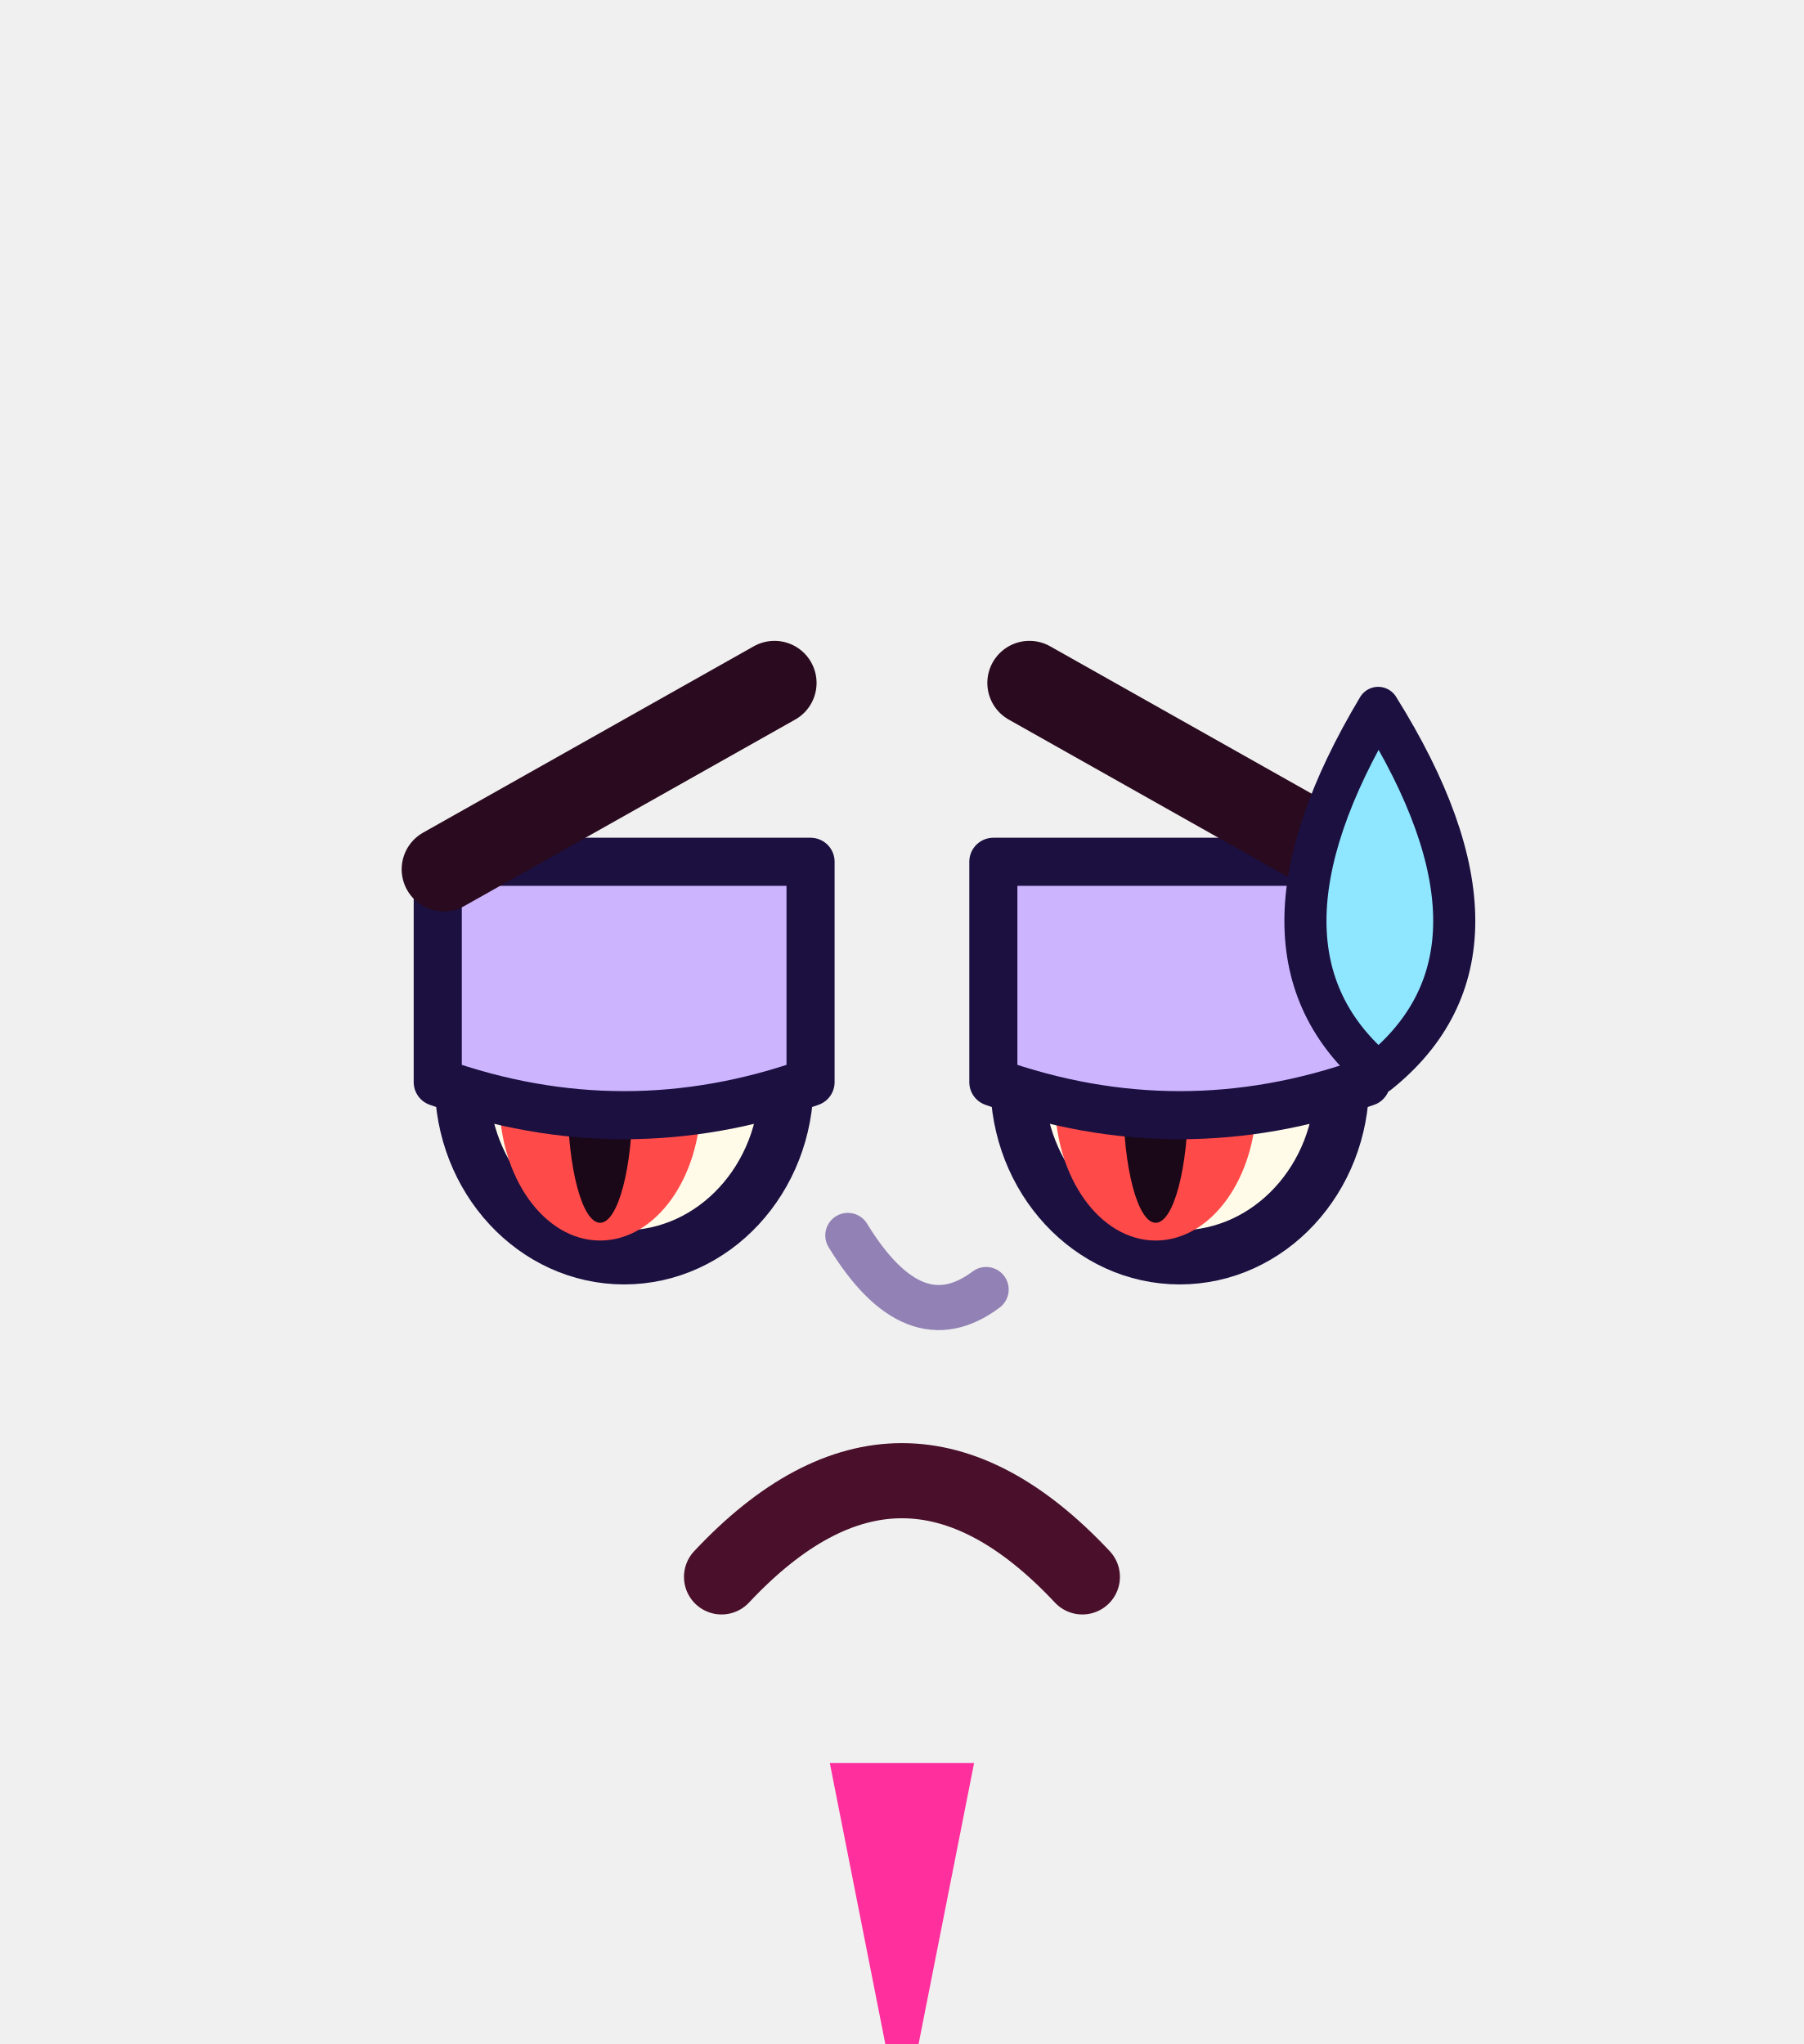
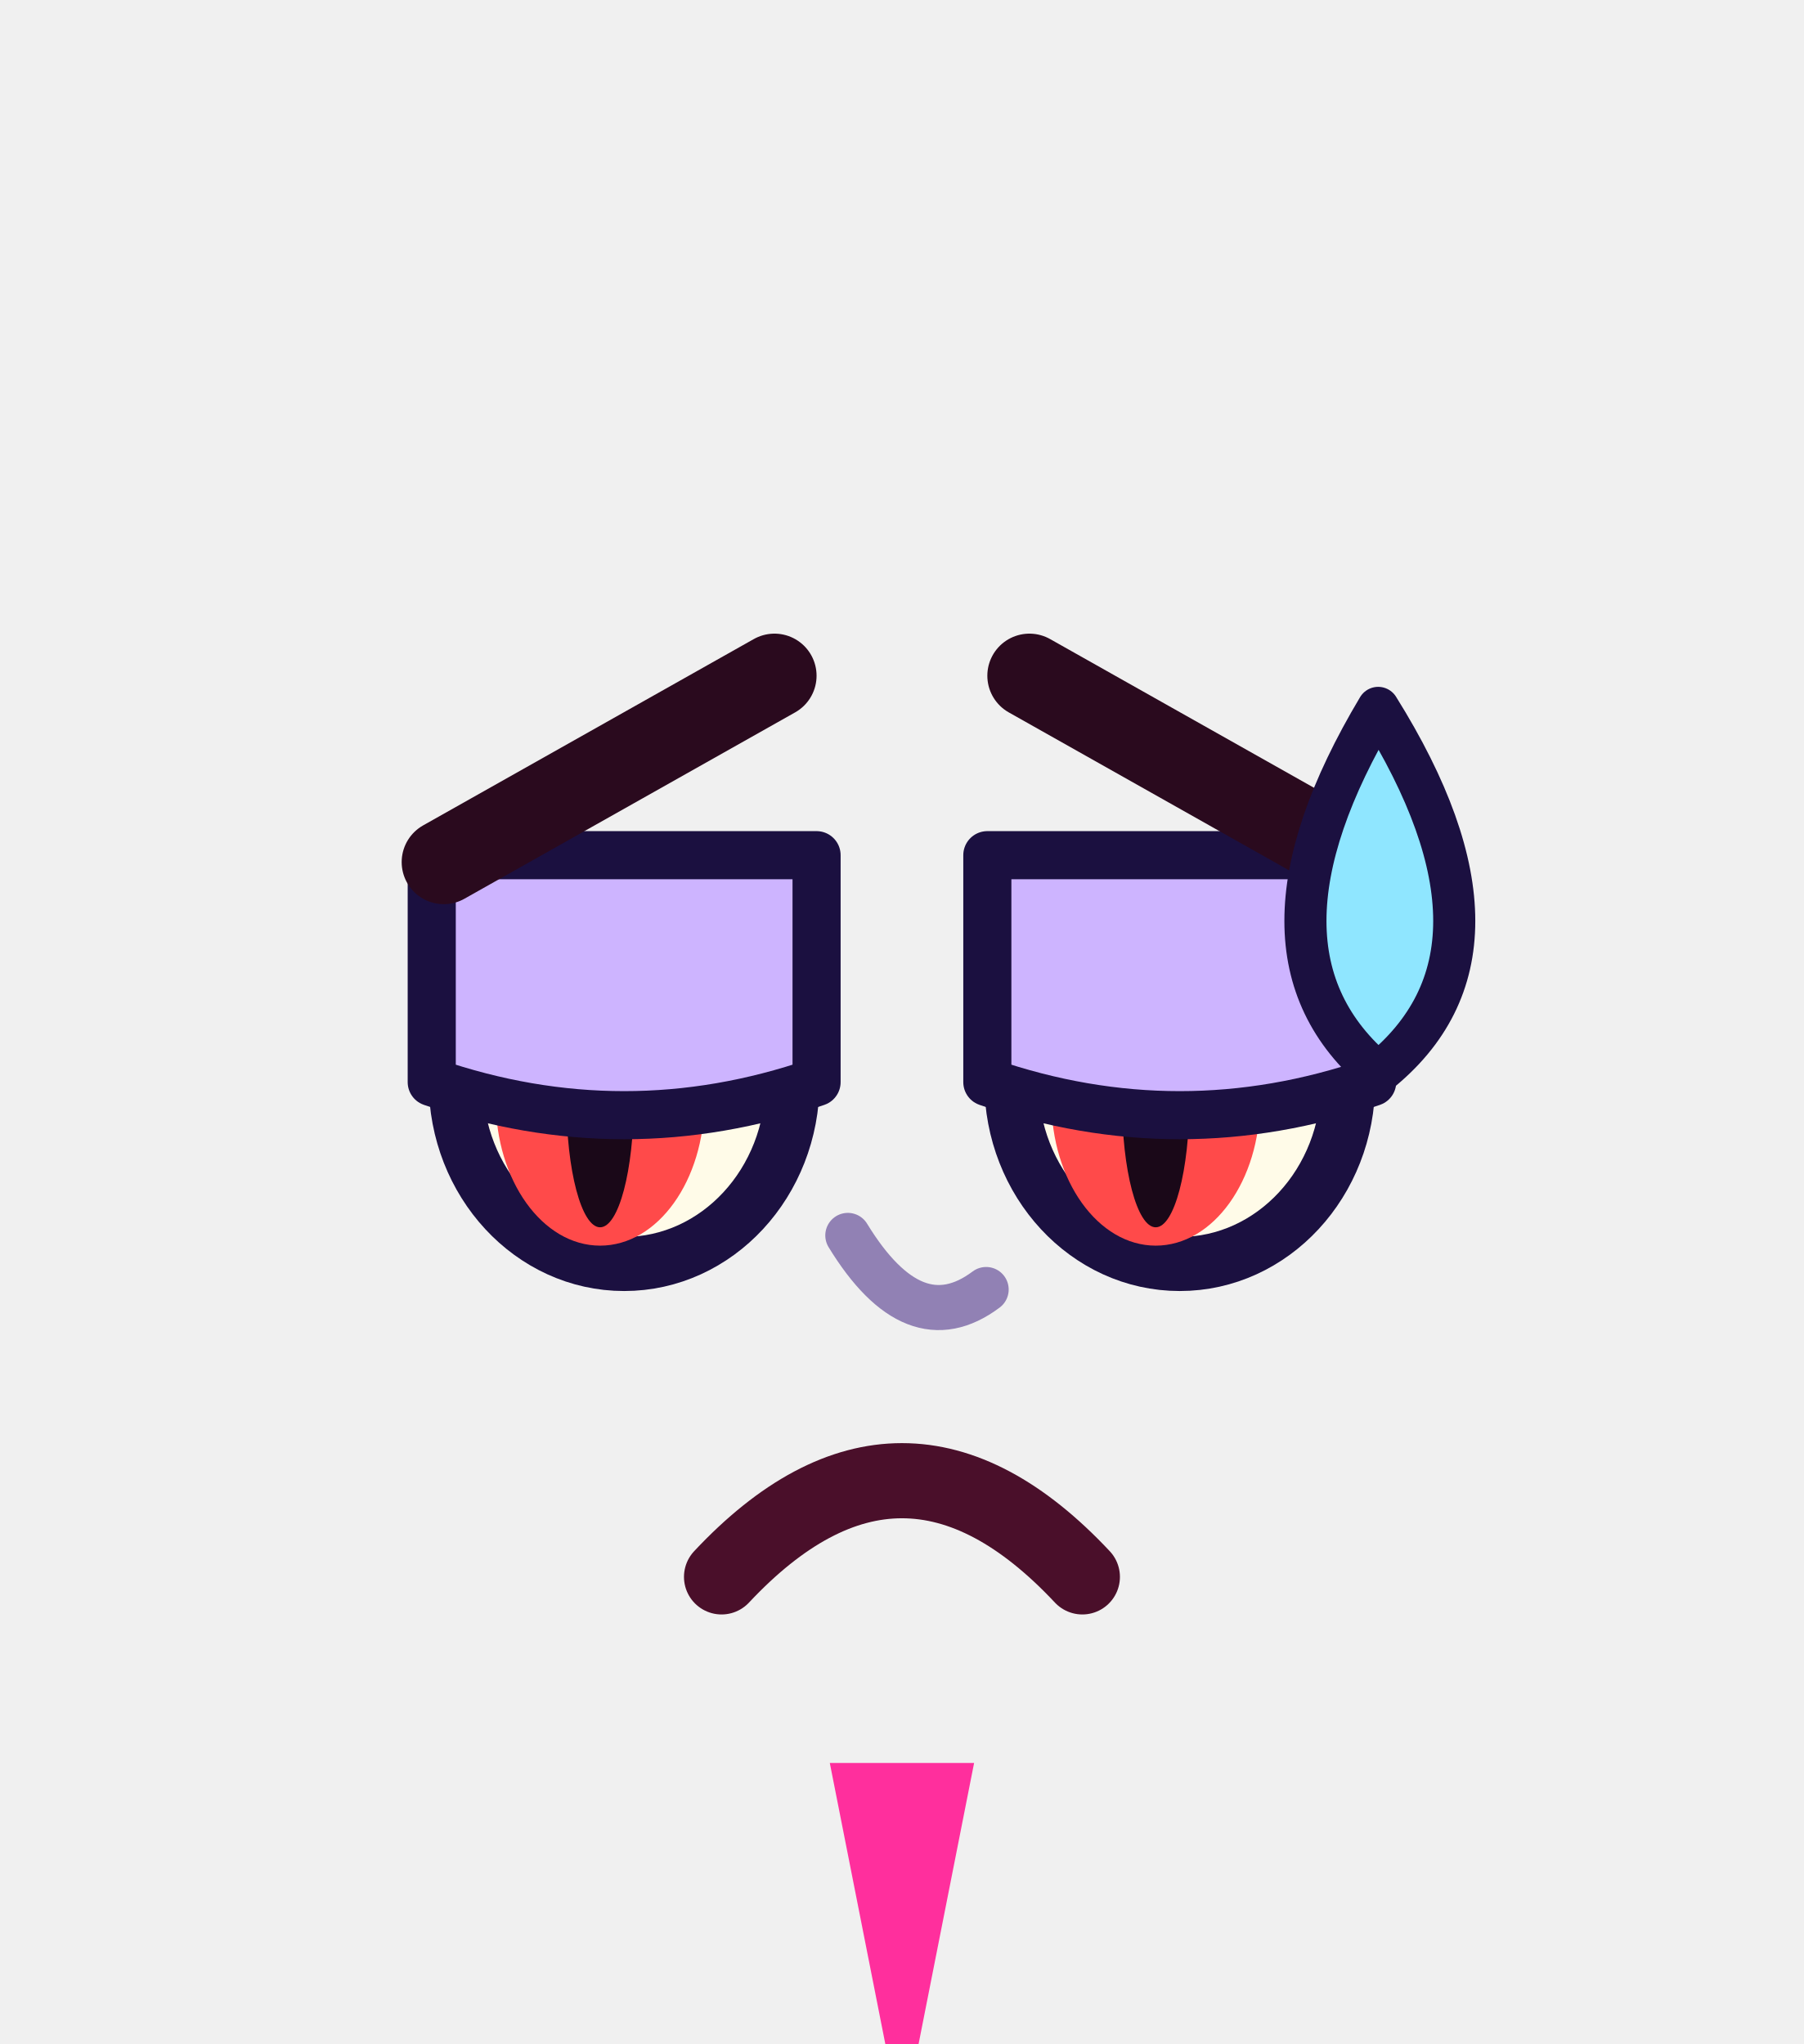
<svg xmlns="http://www.w3.org/2000/svg" width="120" height="136" viewBox="-30 -264 60 68">
-   <ellipse cx="-9.24" cy="-228" rx="5.4" ry="5.83" fill="#fffbe8" stroke="#1b1040" stroke-width="1.8" stroke-linejoin="round" />
-   <ellipse cx="-10.04" cy="-227.4" rx="3.35" ry="4.67" fill="#ff4a4a" />
-   <ellipse cx="-10.04" cy="-227.4" rx="1.08" ry="4.08" fill="#1a0818" />
-   <circle cx="-11.55" cy="-229.75" r="1.08" fill="#ffffff" />
-   <path d="M-15.44 -235.33 L-3.04 -235.33 L-3.04 -228 Q-9.24 -225.8 -15.44 -228 Z" fill="#cdb4ff" stroke="#1b1040" stroke-width="1.6" stroke-linejoin="round" stroke-linecap="round" />
-   <ellipse cx="9.24" cy="-228" rx="5.4" ry="5.83" fill="#fffbe8" stroke="#1b1040" stroke-width="1.8" stroke-linejoin="round" />
-   <ellipse cx="8.44" cy="-227.4" rx="3.35" ry="4.67" fill="#ff4a4a" />
-   <ellipse cx="8.44" cy="-227.4" rx="1.08" ry="4.08" fill="#1a0818" />
-   <circle cx="6.93" cy="-229.75" r="1.08" fill="#ffffff" />
-   <path d="M3.04 -235.33 L15.44 -235.33 L15.44 -228 Q9.24 -225.8 3.04 -228 Z" fill="#cdb4ff" stroke="#1b1040" stroke-width="1.6" stroke-linejoin="round" stroke-linecap="round" />
-   <line x1="-15.24" y1="-235.08" x2="-4.24" y2="-241.28" stroke="#2a0a1e" stroke-width="2.8" stroke-linecap="round" />
-   <line x1="4.24" y1="-241.28" x2="15.24" y2="-235.08" stroke="#2a0a1e" stroke-width="2.8" stroke-linecap="round" />
+   <ellipse cx="-9.24" cy="-228" rx="5.6" ry="6.05" fill="#fffbe8" stroke="#1b1040" stroke-width="1.8" stroke-linejoin="round" />
+   <ellipse cx="-10.04" cy="-227.4" rx="3.47" ry="4.84" fill="#ff4a4a" />
+   <ellipse cx="-10.04" cy="-227.4" rx="1.12" ry="4.23" fill="#1a0818" />
+   <circle cx="-11.61" cy="-229.81" r="1.12" fill="#ffffff" />
+   <path d="M-15.64 -235.55 L-2.84 -235.55 L-2.84 -228 Q-9.24 -225.8 -15.64 -228 Z" fill="#cdb4ff" stroke="#1b1040" stroke-width="1.6" stroke-linejoin="round" stroke-linecap="round" />
+   <ellipse cx="9.24" cy="-228" rx="5.6" ry="6.05" fill="#fffbe8" stroke="#1b1040" stroke-width="1.8" stroke-linejoin="round" />
+   <ellipse cx="8.44" cy="-227.4" rx="3.47" ry="4.84" fill="#ff4a4a" />
+   <ellipse cx="8.44" cy="-227.4" rx="1.12" ry="4.23" fill="#1a0818" />
+   <circle cx="6.87" cy="-229.81" r="1.12" fill="#ffffff" />
+   <path d="M2.84 -235.55 L15.64 -235.55 L15.64 -228 Q9.24 -225.8 2.84 -228 Z" fill="#cdb4ff" stroke="#1b1040" stroke-width="1.6" stroke-linejoin="round" stroke-linecap="round" />
+   <line x1="-15.24" y1="-235.32" x2="-4.24" y2="-241.52" stroke="#2a0a1e" stroke-width="2.8" stroke-linecap="round" />
+   <line x1="4.24" y1="-241.52" x2="15.24" y2="-235.32" stroke="#2a0a1e" stroke-width="2.8" stroke-linecap="round" />
  <path d="M-6 -211.54 Q0 -217.94 6 -211.54" fill="none" stroke="#4a0f2a" stroke-width="2.5" stroke-linejoin="round" stroke-linecap="round" />
  <path d="M15.84 -240.45 Q20.9 -232.35 15.84 -228.3 Q11 -232.35 15.84 -240.45 Z" fill="#8fe6ff" stroke="#1b1040" stroke-width="1.4" stroke-linejoin="round" stroke-linecap="round" />
  <path d="M-1.8 -222.9 Q0.4 -219.3 2.8 -221.1" fill="none" stroke="#806da9" stroke-width="1.5" stroke-linejoin="round" stroke-linecap="round" stroke-opacity="0.85" />
  <polygon points="-2.4,-205.35 2.4,-205.35 0,-193.2" fill="#ff2f9d" />
</svg>
